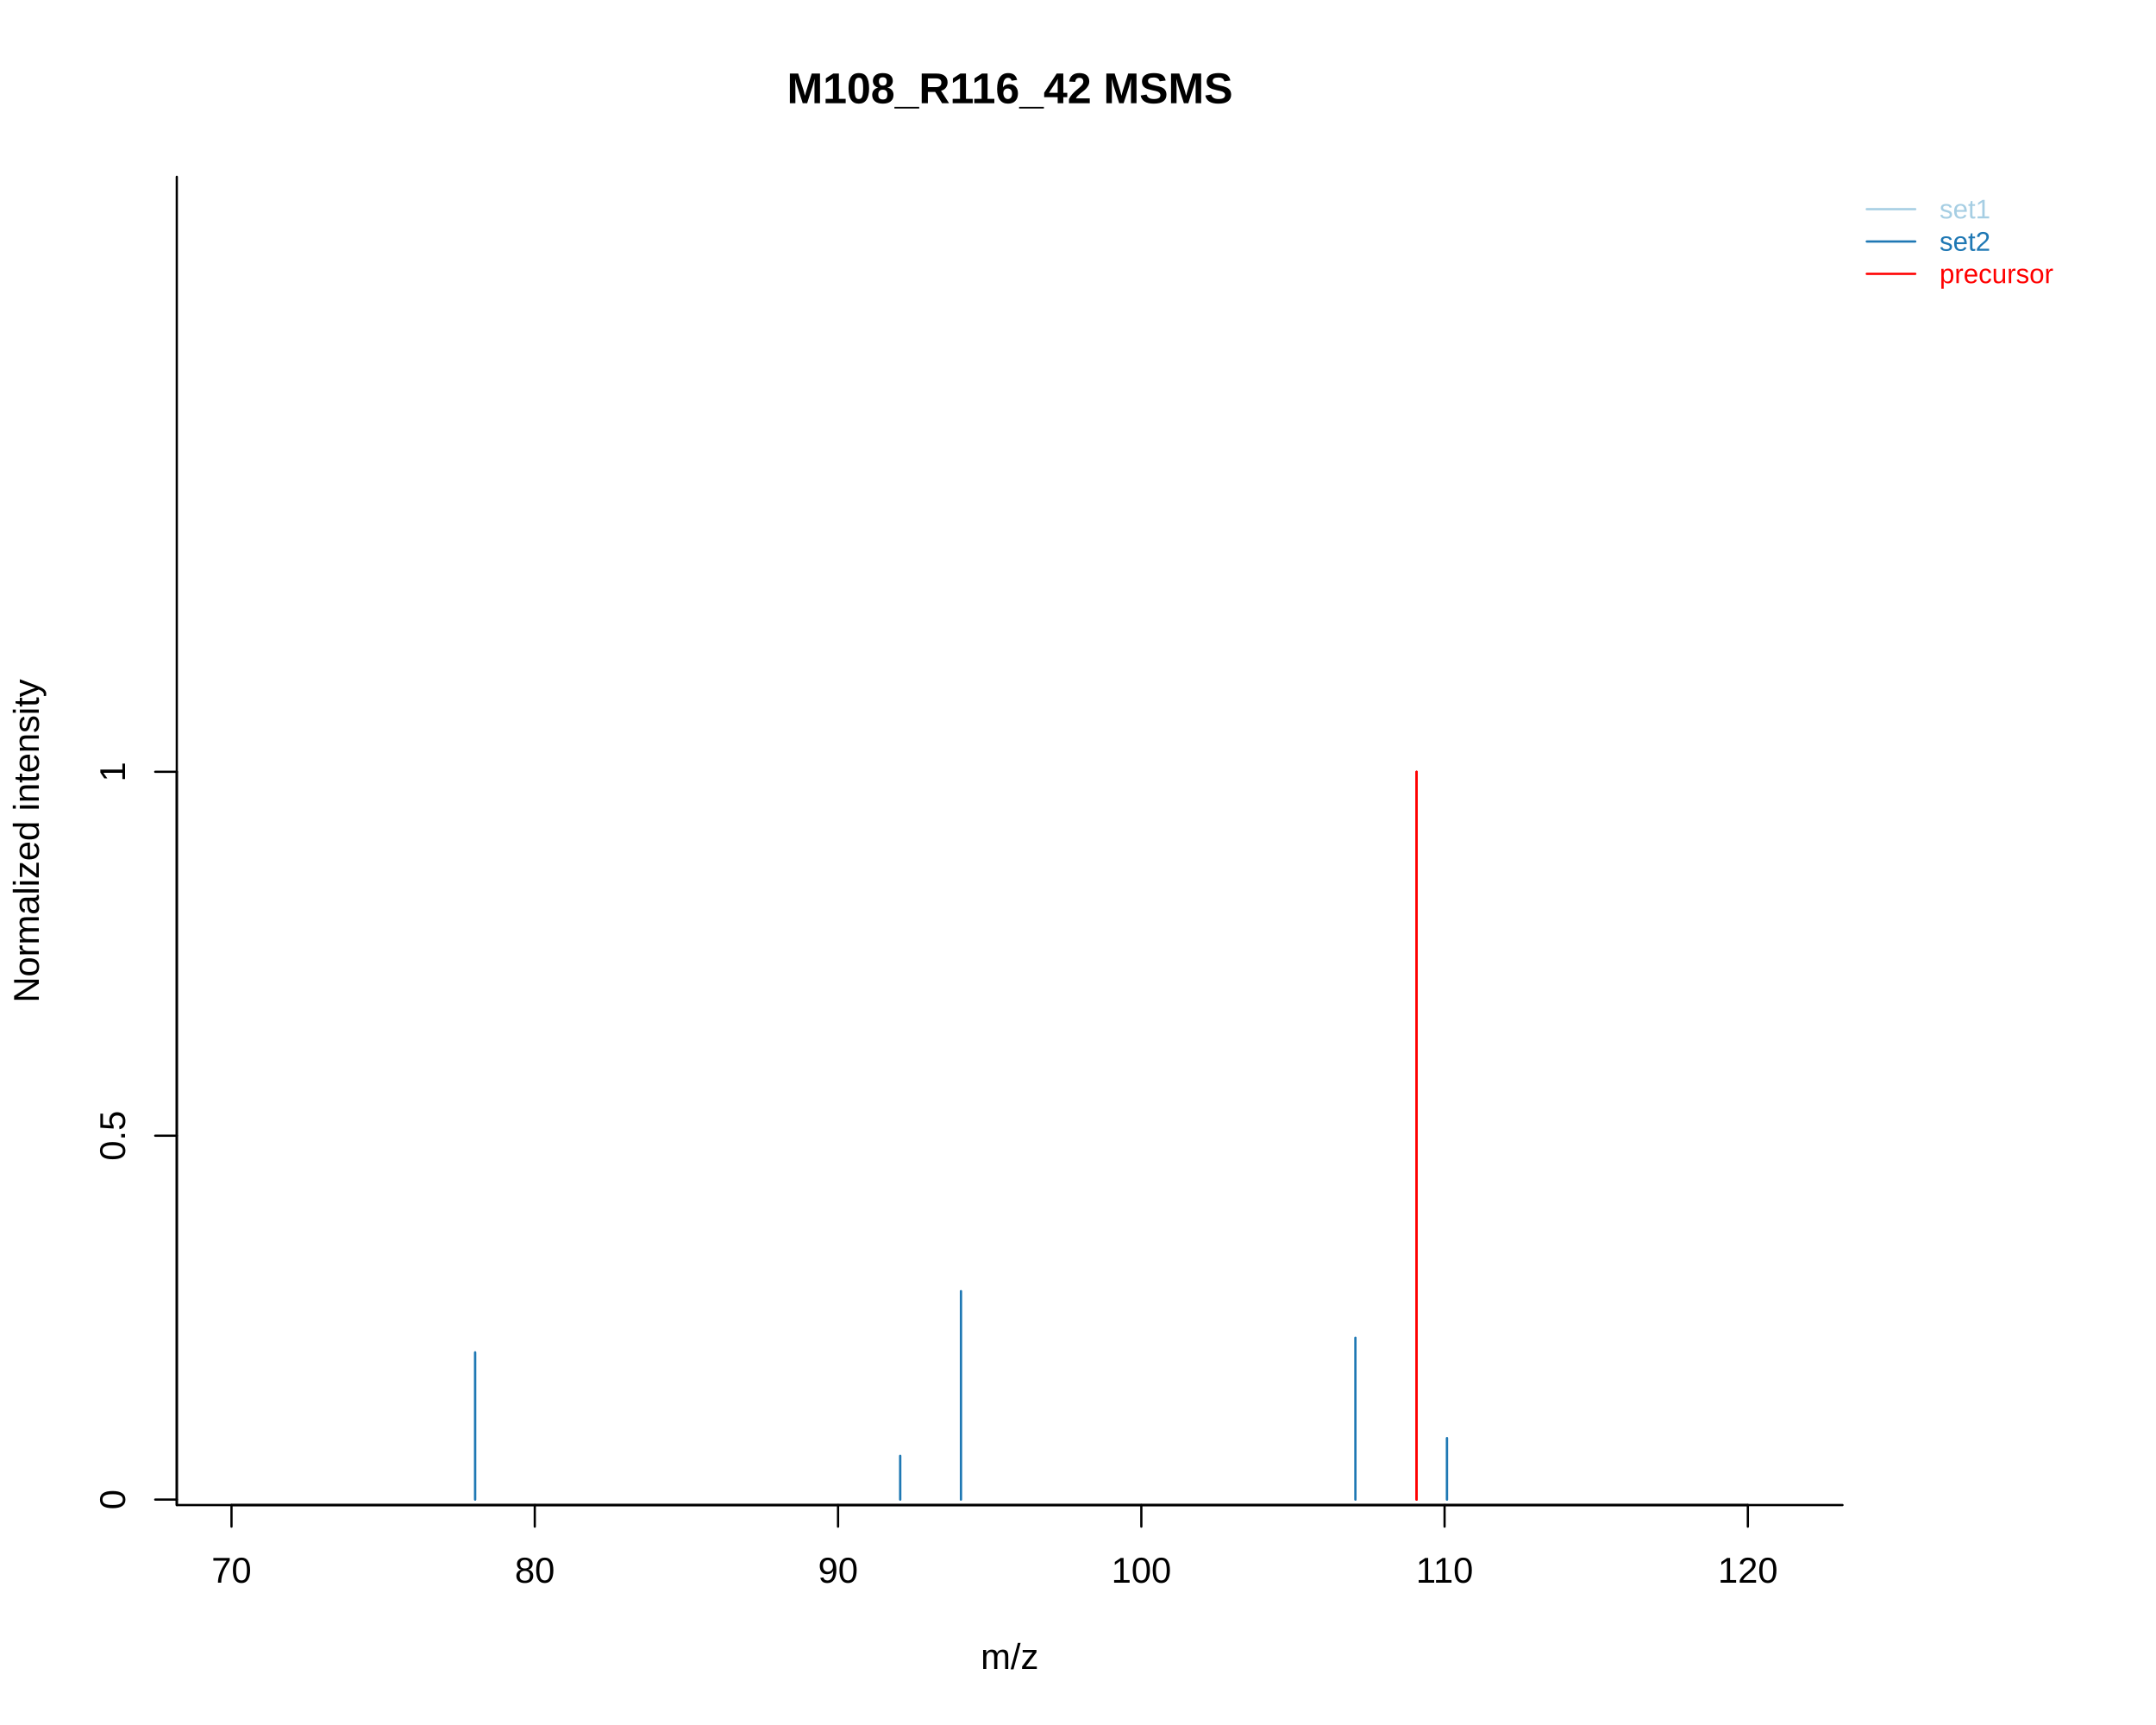
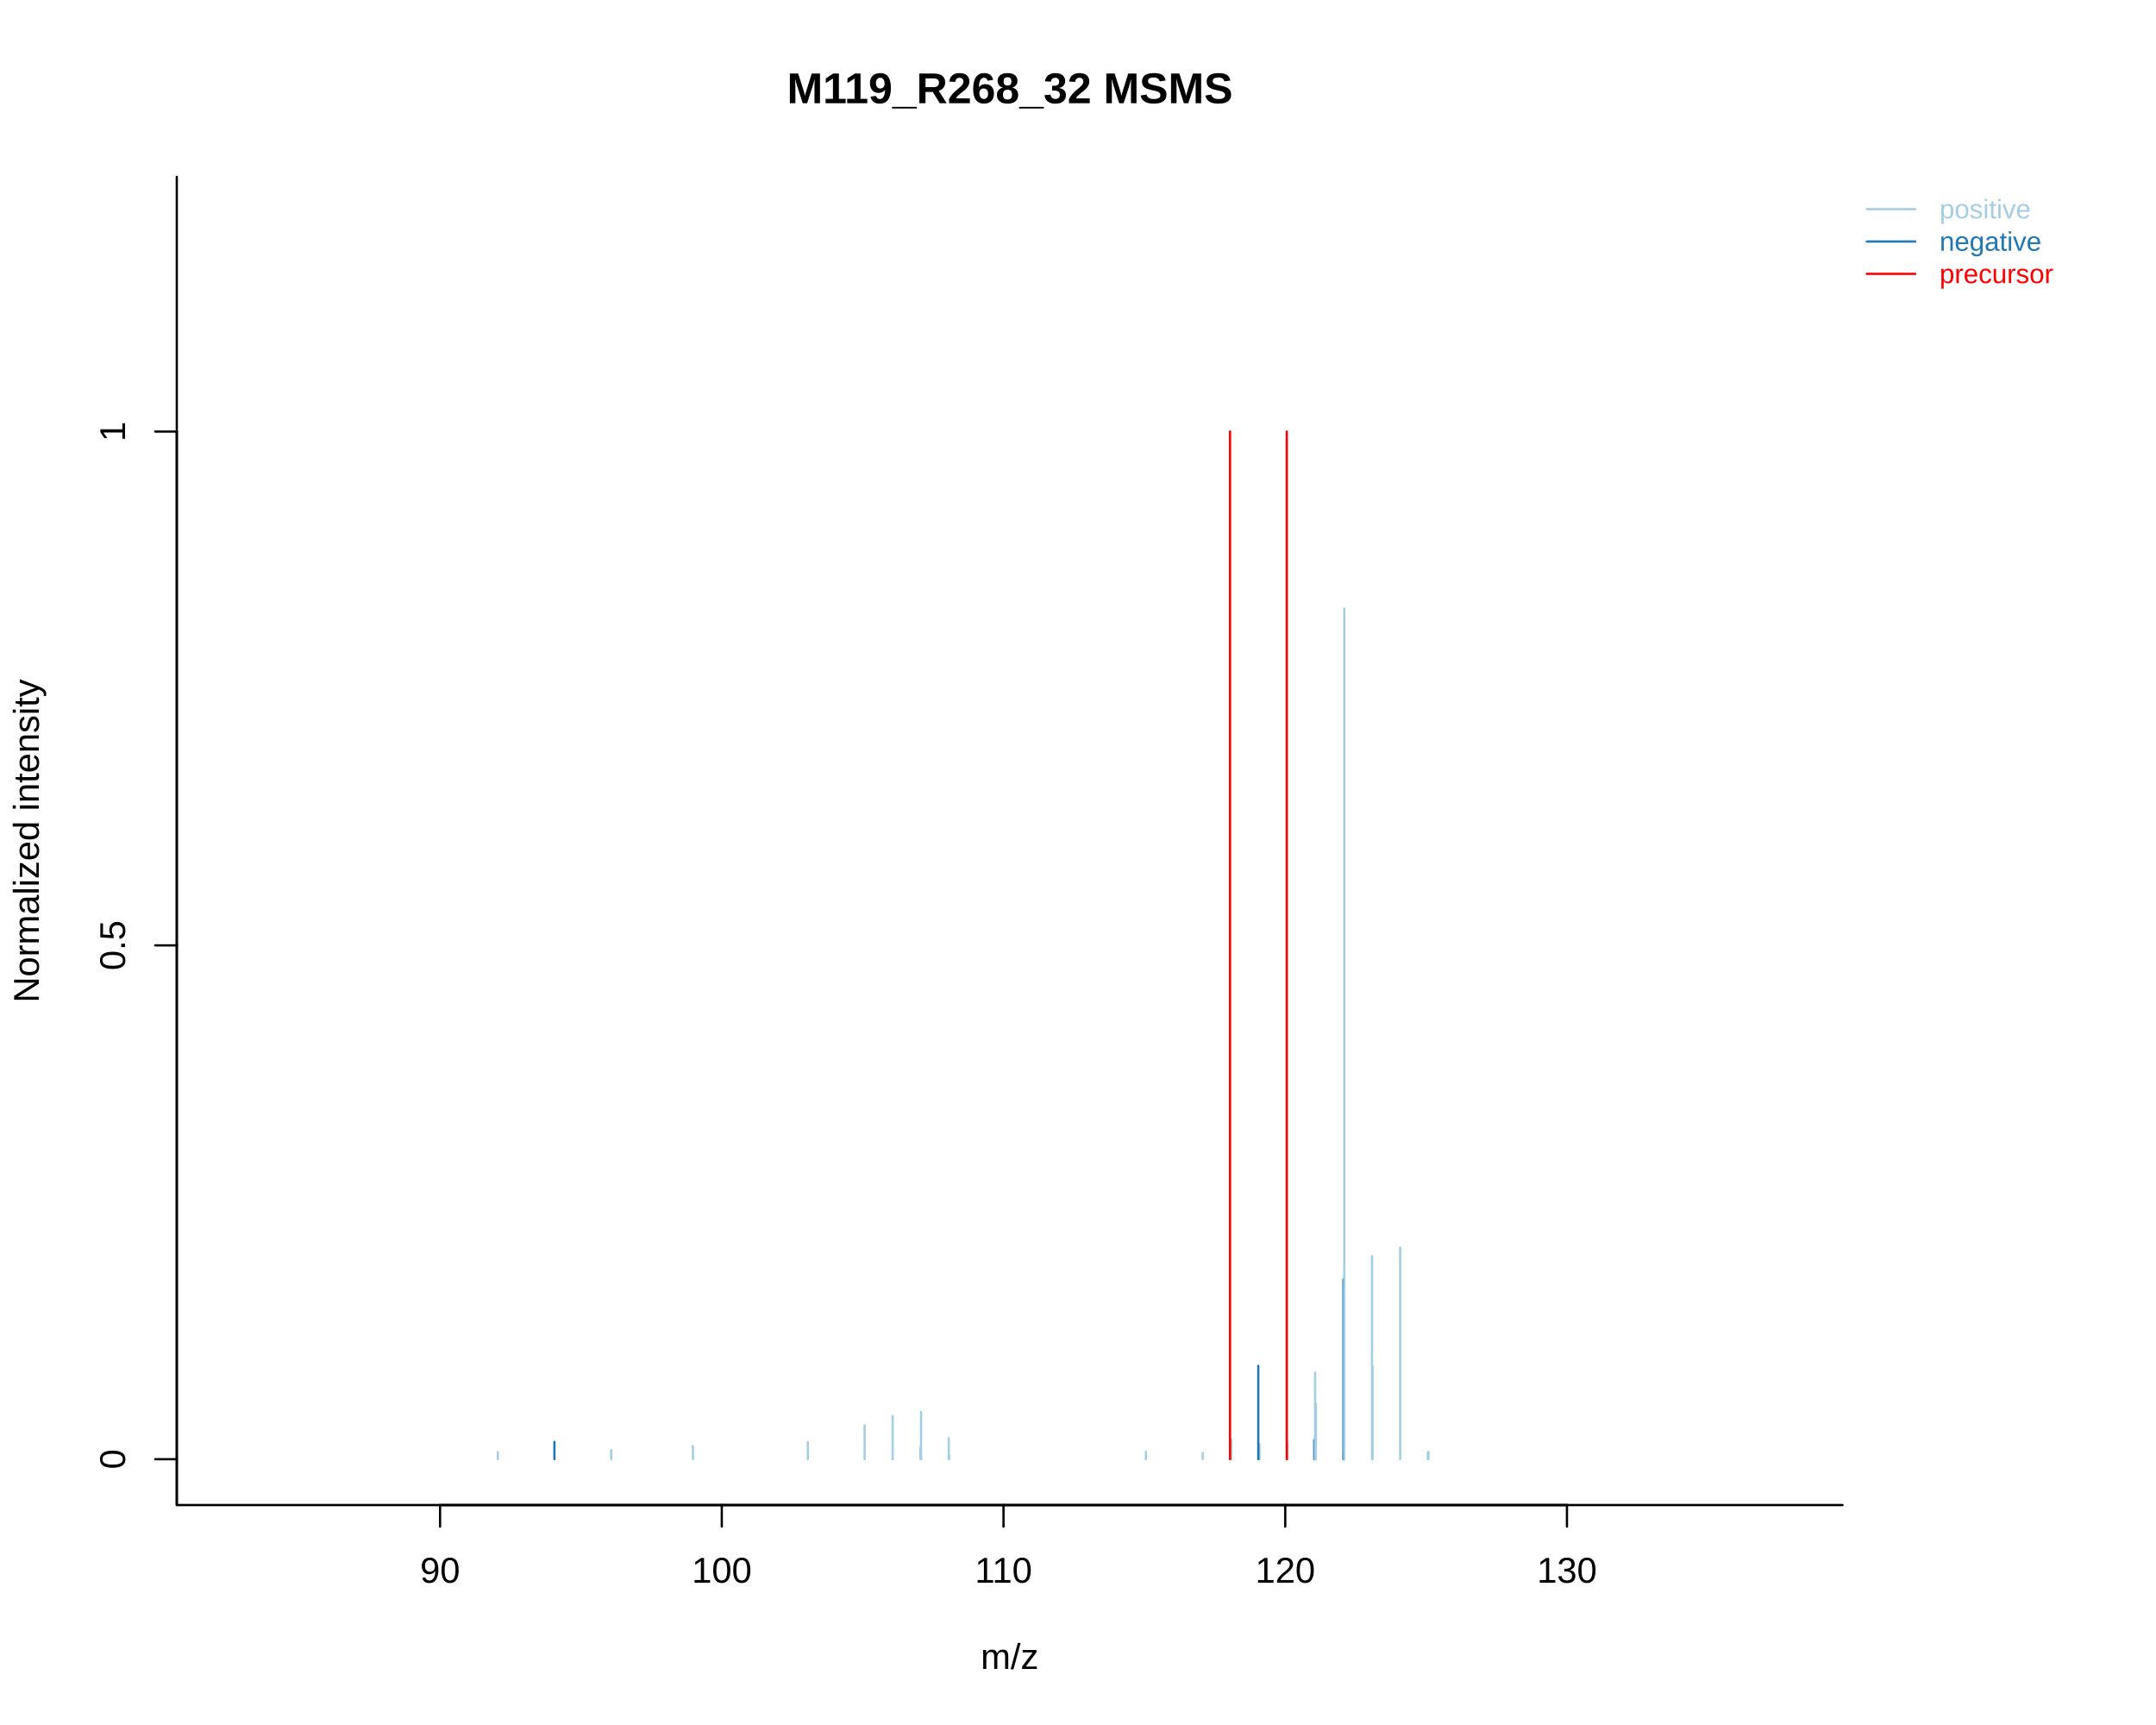
<svg xmlns="http://www.w3.org/2000/svg" viewBox="0 0 720.00 576.00">
  <defs>
    <style type="text/css">
    line, polyline, polygon, path, rect, circle {
      fill: none;
      stroke: #000000;
      stroke-linecap: round;
      stroke-linejoin: round;
      stroke-miterlimit: 10.00;
    }
  </style>
  </defs>
  <rect width="100%" height="100%" style="stroke: none; fill: #FFFFFF;" />
-   <line x1="77.31" y1="502.56" x2="583.70" y2="502.56" style="stroke-width: 0.75;" />
-   <line x1="77.31" y1="502.56" x2="77.31" y2="509.76" style="stroke-width: 0.75;" />
-   <line x1="178.59" y1="502.56" x2="178.59" y2="509.76" style="stroke-width: 0.75;" />
-   <line x1="279.87" y1="502.56" x2="279.87" y2="509.76" style="stroke-width: 0.75;" />
-   <line x1="381.15" y1="502.56" x2="381.15" y2="509.76" style="stroke-width: 0.75;" />
-   <line x1="482.42" y1="502.56" x2="482.42" y2="509.76" style="stroke-width: 0.75;" />
-   <line x1="583.70" y1="502.56" x2="583.70" y2="509.76" style="stroke-width: 0.75;" />
-   <text x="70.64" y="528.48" style="font-size: 12.00px; font-family: Liberation Sans;" textLength="13.34px" lengthAdjust="spacingAndGlyphs">70</text>
-   <text x="171.92" y="528.48" style="font-size: 12.00px; font-family: Liberation Sans;" textLength="13.34px" lengthAdjust="spacingAndGlyphs">80</text>
-   <text x="273.20" y="528.48" style="font-size: 12.00px; font-family: Liberation Sans;" textLength="13.34px" lengthAdjust="spacingAndGlyphs">90</text>
-   <text x="371.14" y="528.48" style="font-size: 12.00px; font-family: Liberation Sans;" textLength="20.02px" lengthAdjust="spacingAndGlyphs">100</text>
-   <text x="472.86" y="528.48" style="font-size: 12.00px; font-family: Liberation Sans;" textLength="19.12px" lengthAdjust="spacingAndGlyphs">110</text>
-   <text x="573.69" y="528.48" style="font-size: 12.00px; font-family: Liberation Sans;" textLength="20.02px" lengthAdjust="spacingAndGlyphs">120</text>
+   <line x1="146.96" y1="502.56" x2="523.29" y2="502.56" style="stroke-width: 0.75;" />
+   <line x1="146.96" y1="502.56" x2="146.96" y2="509.76" style="stroke-width: 0.75;" />
+   <line x1="241.04" y1="502.56" x2="241.04" y2="509.76" style="stroke-width: 0.75;" />
+   <line x1="335.12" y1="502.56" x2="335.12" y2="509.76" style="stroke-width: 0.75;" />
+   <line x1="429.21" y1="502.56" x2="429.21" y2="509.76" style="stroke-width: 0.75;" />
+   <line x1="523.29" y1="502.56" x2="523.29" y2="509.76" style="stroke-width: 0.75;" />
+   <text x="140.29" y="528.48" style="font-size: 12.00px; font-family: Liberation Sans;" textLength="13.34px" lengthAdjust="spacingAndGlyphs">90</text>
+   <text x="231.04" y="528.48" style="font-size: 12.00px; font-family: Liberation Sans;" textLength="20.02px" lengthAdjust="spacingAndGlyphs">100</text>
+   <text x="325.56" y="528.48" style="font-size: 12.00px; font-family: Liberation Sans;" textLength="19.12px" lengthAdjust="spacingAndGlyphs">110</text>
+   <text x="419.20" y="528.48" style="font-size: 12.00px; font-family: Liberation Sans;" textLength="20.02px" lengthAdjust="spacingAndGlyphs">120</text>
+   <text x="513.28" y="528.48" style="font-size: 12.00px; font-family: Liberation Sans;" textLength="20.02px" lengthAdjust="spacingAndGlyphs">130</text>
  <polyline points="59.04,59.04 59.04,502.56 615.31,502.56 " style="stroke-width: 0.75;" />
  <defs>
    <clipPath id="cpMC4wMHw2NDUuNTV8NTc2LjAwfDAuMDA=">
      <rect x="0.00" y="0.00" width="645.55" height="576.00" />
    </clipPath>
  </defs>
  <g clip-path="url(#cpMC4wMHw2NDUuNTV8NTc2LjAwfDAuMDA=)">
-     <text x="262.81" y="34.47" style="font-size: 14.40px; font-weight: bold; font-family: Liberation Sans;" textLength="148.73px" lengthAdjust="spacingAndGlyphs">M108_R116_42 MSMS</text>
+     <text x="262.81" y="34.47" style="font-size: 14.40px; font-weight: bold; font-family: Liberation Sans;" textLength="148.73px" lengthAdjust="spacingAndGlyphs">M119_R268_32 MSMS</text>
  </g>
  <g clip-path="url(#cpMC4wMHw2NDUuNTV8NTc2LjAwfDAuMDA=)">
    <text x="327.51" y="557.28" style="font-size: 12.00px; font-family: Liberation Sans;" textLength="19.33px" lengthAdjust="spacingAndGlyphs">m/z</text>
  </g>
  <g clip-path="url(#cpMC4wMHw2NDUuNTV8NTc2LjAwfDAuMDA=)">
    <text transform="translate(12.96,334.82) rotate(-90)" style="font-size: 12.00px; font-family: Liberation Sans;" textLength="108.05px" lengthAdjust="spacingAndGlyphs">Normalized intensity</text>
  </g>
  <defs>
    <clipPath id="cpNTkuMDR8NjE1LjMxfDUwMi41Nnw1OS4wNA==">
      <rect x="59.04" y="59.04" width="556.27" height="443.52" />
    </clipPath>
  </defs>
-   <line x1="158.67" y1="500.73" x2="158.67" y2="451.57" style="stroke-width: 0.75; stroke: #A6CEE3;" clip-path="url(#cpNTkuMDR8NjE1LjMxfDUwMi41Nnw1OS4wNA==)" />
-   <line x1="158.67" y1="500.73" x2="158.67" y2="451.57" style="stroke-width: 0.75; stroke: #1F78B4;" clip-path="url(#cpNTkuMDR8NjE1LjMxfDUwMi41Nnw1OS4wNA==)" />
-   <line x1="300.63" y1="500.73" x2="300.63" y2="486.13" style="stroke-width: 0.75; stroke: #A6CEE3;" clip-path="url(#cpNTkuMDR8NjE1LjMxfDUwMi41Nnw1OS4wNA==)" />
-   <line x1="300.63" y1="500.73" x2="300.63" y2="486.13" style="stroke-width: 0.75; stroke: #1F78B4;" clip-path="url(#cpNTkuMDR8NjE1LjMxfDUwMi41Nnw1OS4wNA==)" />
-   <line x1="320.91" y1="500.73" x2="320.91" y2="431.14" style="stroke-width: 0.75; stroke: #A6CEE3;" clip-path="url(#cpNTkuMDR8NjE1LjMxfDUwMi41Nnw1OS4wNA==)" />
-   <line x1="320.91" y1="500.73" x2="320.91" y2="431.14" style="stroke-width: 0.75; stroke: #1F78B4;" clip-path="url(#cpNTkuMDR8NjE1LjMxfDUwMi41Nnw1OS4wNA==)" />
-   <line x1="452.65" y1="500.73" x2="452.65" y2="446.69" style="stroke-width: 0.75; stroke: #A6CEE3;" clip-path="url(#cpNTkuMDR8NjE1LjMxfDUwMi41Nnw1OS4wNA==)" />
-   <line x1="452.65" y1="500.73" x2="452.65" y2="446.69" style="stroke-width: 0.75; stroke: #1F78B4;" clip-path="url(#cpNTkuMDR8NjE1LjMxfDUwMi41Nnw1OS4wNA==)" />
-   <line x1="473.07" y1="500.73" x2="473.07" y2="257.72" style="stroke-width: 0.75; stroke: #FF0000;" clip-path="url(#cpNTkuMDR8NjE1LjMxfDUwMi41Nnw1OS4wNA==)" />
-   <line x1="473.07" y1="500.73" x2="473.07" y2="257.72" style="stroke-width: 0.75; stroke: #FF0000;" clip-path="url(#cpNTkuMDR8NjE1LjMxfDUwMi41Nnw1OS4wNA==)" />
-   <line x1="483.22" y1="500.73" x2="483.22" y2="480.20" style="stroke-width: 0.75; stroke: #A6CEE3;" clip-path="url(#cpNTkuMDR8NjE1LjMxfDUwMi41Nnw1OS4wNA==)" />
-   <line x1="483.22" y1="500.73" x2="483.22" y2="480.20" style="stroke-width: 0.75; stroke: #1F78B4;" clip-path="url(#cpNTkuMDR8NjE1LjMxfDUwMi41Nnw1OS4wNA==)" />
+   <line x1="317.02" y1="487.25" x2="317.02" y2="486.13" style="stroke-width: 0.75; stroke: #A6CEE3;" clip-path="url(#cpNTkuMDR8NjE1LjMxfDUwMi41Nnw1OS4wNA==)" />
+   <line x1="448.60" y1="487.25" x2="448.60" y2="486.08" style="stroke-width: 0.75; stroke: #A6CEE3;" clip-path="url(#cpNTkuMDR8NjE1LjMxfDUwMi41Nnw1OS4wNA==)" />
+   <line x1="476.81" y1="487.25" x2="476.81" y2="485.26" style="stroke-width: 0.75; stroke: #A6CEE3;" clip-path="url(#cpNTkuMDR8NjE1LjMxfDUwMi41Nnw1OS4wNA==)" />
+   <line x1="401.64" y1="487.25" x2="401.64" y2="485.10" style="stroke-width: 0.75; stroke: #A6CEE3;" clip-path="url(#cpNTkuMDR8NjE1LjMxfDUwMi41Nnw1OS4wNA==)" />
+   <line x1="166.24" y1="487.25" x2="166.24" y2="484.88" style="stroke-width: 0.75; stroke: #A6CEE3;" clip-path="url(#cpNTkuMDR8NjE1LjMxfDUwMi41Nnw1OS4wNA==)" />
+   <line x1="477.03" y1="487.25" x2="477.03" y2="484.80" style="stroke-width: 0.75; stroke: #A6CEE3;" clip-path="url(#cpNTkuMDR8NjE1LjMxfDUwMi41Nnw1OS4wNA==)" />
+   <line x1="382.67" y1="487.25" x2="382.67" y2="484.67" style="stroke-width: 0.75; stroke: #A6CEE3;" clip-path="url(#cpNTkuMDR8NjE1LjMxfDUwMi41Nnw1OS4wNA==)" />
+   <line x1="204.11" y1="487.25" x2="204.11" y2="484.15" style="stroke-width: 0.75; stroke: #A6CEE3;" clip-path="url(#cpNTkuMDR8NjE1LjMxfDUwMi41Nnw1OS4wNA==)" />
+   <line x1="307.36" y1="487.25" x2="307.36" y2="483.38" style="stroke-width: 0.75; stroke: #A6CEE3;" clip-path="url(#cpNTkuMDR8NjE1LjMxfDUwMi41Nnw1OS4wNA==)" />
+   <line x1="231.40" y1="487.25" x2="231.40" y2="482.81" style="stroke-width: 0.75; stroke: #A6CEE3;" clip-path="url(#cpNTkuMDR8NjE1LjMxfDUwMi41Nnw1OS4wNA==)" />
+   <line x1="420.60" y1="487.25" x2="420.60" y2="482.21" style="stroke-width: 0.75; stroke: #A6CEE3;" clip-path="url(#cpNTkuMDR8NjE1LjMxfDUwMi41Nnw1OS4wNA==)" />
+   <line x1="429.96" y1="487.25" x2="429.96" y2="481.92" style="stroke-width: 0.75; stroke: #A6CEE3;" clip-path="url(#cpNTkuMDR8NjE1LjMxfDUwMi41Nnw1OS4wNA==)" />
+   <line x1="269.78" y1="487.25" x2="269.78" y2="481.51" style="stroke-width: 0.75; stroke: #A6CEE3;" clip-path="url(#cpNTkuMDR8NjE1LjMxfDUwMi41Nnw1OS4wNA==)" />
+   <line x1="185.15" y1="487.25" x2="185.15" y2="481.46" style="stroke-width: 0.75; stroke: #1F78B4;" clip-path="url(#cpNTkuMDR8NjE1LjMxfDUwMi41Nnw1OS4wNA==)" />
+   <line x1="439.22" y1="487.25" x2="439.22" y2="481.44" style="stroke-width: 0.75; stroke: #1F78B4;" clip-path="url(#cpNTkuMDR8NjE1LjMxfDUwMi41Nnw1OS4wNA==)" />
+   <line x1="438.89" y1="487.25" x2="438.89" y2="480.85" style="stroke-width: 0.75; stroke: #1F78B4;" clip-path="url(#cpNTkuMDR8NjE1LjMxfDUwMi41Nnw1OS4wNA==)" />
+   <line x1="411.20" y1="487.25" x2="411.20" y2="480.60" style="stroke-width: 0.75; stroke: #A6CEE3;" clip-path="url(#cpNTkuMDR8NjE1LjMxfDUwMi41Nnw1OS4wNA==)" />
+   <line x1="316.84" y1="487.25" x2="316.84" y2="480.19" style="stroke-width: 0.75; stroke: #A6CEE3;" clip-path="url(#cpNTkuMDR8NjE1LjMxfDUwMi41Nnw1OS4wNA==)" />
+   <line x1="288.74" y1="487.25" x2="288.74" y2="475.98" style="stroke-width: 0.75; stroke: #A6CEE3;" clip-path="url(#cpNTkuMDR8NjE1LjMxfDUwMi41Nnw1OS4wNA==)" />
+   <line x1="298.11" y1="487.25" x2="298.11" y2="472.79" style="stroke-width: 0.75; stroke: #A6CEE3;" clip-path="url(#cpNTkuMDR8NjE1LjMxfDUwMi41Nnw1OS4wNA==)" />
+   <line x1="307.58" y1="487.25" x2="307.58" y2="471.45" style="stroke-width: 0.75; stroke: #A6CEE3;" clip-path="url(#cpNTkuMDR8NjE1LjMxfDUwMi41Nnw1OS4wNA==)" />
+   <line x1="439.44" y1="487.25" x2="439.44" y2="468.74" style="stroke-width: 0.75; stroke: #A6CEE3;" clip-path="url(#cpNTkuMDR8NjE1LjMxfDUwMi41Nnw1OS4wNA==)" />
+   <line x1="439.17" y1="487.25" x2="439.17" y2="458.29" style="stroke-width: 0.75; stroke: #A6CEE3;" clip-path="url(#cpNTkuMDR8NjE1LjMxfDUwMi41Nnw1OS4wNA==)" />
+   <line x1="458.37" y1="487.25" x2="458.37" y2="456.22" style="stroke-width: 0.75; stroke: #A6CEE3;" clip-path="url(#cpNTkuMDR8NjE1LjMxfDUwMi41Nnw1OS4wNA==)" />
+   <line x1="420.21" y1="487.25" x2="420.21" y2="456.06" style="stroke-width: 0.75; stroke: #1F78B4;" clip-path="url(#cpNTkuMDR8NjE1LjMxfDUwMi41Nnw1OS4wNA==)" />
+   <line x1="448.64" y1="487.25" x2="448.64" y2="427.21" style="stroke-width: 0.75; stroke: #1F78B4;" clip-path="url(#cpNTkuMDR8NjE1LjMxfDUwMi41Nnw1OS4wNA==)" />
+   <line x1="458.19" y1="487.25" x2="458.19" y2="419.43" style="stroke-width: 0.75; stroke: #A6CEE3;" clip-path="url(#cpNTkuMDR8NjE1LjMxfDUwMi41Nnw1OS4wNA==)" />
+   <line x1="467.60" y1="487.25" x2="467.60" y2="416.59" style="stroke-width: 0.75; stroke: #A6CEE3;" clip-path="url(#cpNTkuMDR8NjE1LjMxfDUwMi41Nnw1OS4wNA==)" />
+   <line x1="448.93" y1="487.25" x2="448.93" y2="203.17" style="stroke-width: 0.75; stroke: #A6CEE3;" clip-path="url(#cpNTkuMDR8NjE1LjMxfDUwMi41Nnw1OS4wNA==)" />
+   <line x1="429.73" y1="487.25" x2="429.73" y2="144.10" style="stroke-width: 0.75; stroke: #FF0000;" clip-path="url(#cpNTkuMDR8NjE1LjMxfDUwMi41Nnw1OS4wNA==)" />
+   <line x1="410.77" y1="487.25" x2="410.77" y2="144.10" style="stroke-width: 0.75; stroke: #FF0000;" clip-path="url(#cpNTkuMDR8NjE1LjMxfDUwMi41Nnw1OS4wNA==)" />
  <defs>
    <clipPath id="cpMC4wMHw3MjAuMDB8NTc2LjAwfDAuMDA=">
      <rect x="0.00" y="0.00" width="720.00" height="576.00" />
    </clipPath>
  </defs>
+   <line x1="59.04" y1="502.56" x2="59.04" y2="144.10" style="stroke-width: 0.75;" clip-path="url(#cpMC4wMHw3MjAuMDB8NTc2LjAwfDAuMDA=)" />
+   <line x1="59.04" y1="487.25" x2="51.84" y2="487.25" style="stroke-width: 0.75;" clip-path="url(#cpMC4wMHw3MjAuMDB8NTc2LjAwfDAuMDA=)" />
+   <line x1="59.04" y1="315.67" x2="51.84" y2="315.67" style="stroke-width: 0.75;" clip-path="url(#cpMC4wMHw3MjAuMDB8NTc2LjAwfDAuMDA=)" />
+   <line x1="59.04" y1="144.10" x2="51.84" y2="144.10" style="stroke-width: 0.75;" clip-path="url(#cpMC4wMHw3MjAuMDB8NTc2LjAwfDAuMDA=)" />
+   <g clip-path="url(#cpMC4wMHw3MjAuMDB8NTc2LjAwfDAuMDA=)">
+     <text transform="translate(41.76,490.58) rotate(-90)" style="font-size: 12.00px; font-family: Liberation Sans;" textLength="6.67px" lengthAdjust="spacingAndGlyphs">0</text>
+   </g>
+   <g clip-path="url(#cpMC4wMHw3MjAuMDB8NTc2LjAwfDAuMDA=)">
+     <text transform="translate(41.76,324.01) rotate(-90)" style="font-size: 12.00px; font-family: Liberation Sans;" textLength="16.67px" lengthAdjust="spacingAndGlyphs">0.5</text>
+   </g>
+   <g clip-path="url(#cpMC4wMHw3MjAuMDB8NTc2LjAwfDAuMDA=)">
+     <text transform="translate(41.76,147.43) rotate(-90)" style="font-size: 12.00px; font-family: Liberation Sans;" textLength="6.67px" lengthAdjust="spacingAndGlyphs">1</text>
+   </g>
  <line x1="623.41" y1="69.84" x2="639.61" y2="69.84" style="stroke-width: 0.75; stroke: #A6CEE3;" clip-path="url(#cpMC4wMHw3MjAuMDB8NTc2LjAwfDAuMDA=)" />
  <line x1="623.41" y1="80.64" x2="639.61" y2="80.64" style="stroke-width: 0.75; stroke: #1F78B4;" clip-path="url(#cpMC4wMHw3MjAuMDB8NTc2LjAwfDAuMDA=)" />
  <line x1="623.41" y1="91.44" x2="639.61" y2="91.44" style="stroke-width: 0.75; stroke: #FF0000;" clip-path="url(#cpMC4wMHw3MjAuMDB8NTc2LjAwfDAuMDA=)" />
  <g clip-path="url(#cpMC4wMHw3MjAuMDB8NTc2LjAwfDAuMDA=)">
-     <text x="647.71" y="72.93" style="font-size: 9.00px; fill: #A6CEE3; font-family: Liberation Sans;" textLength="17.00px" lengthAdjust="spacingAndGlyphs">set1</text>
+     <text x="647.71" y="72.93" style="font-size: 9.00px; fill: #A6CEE3; font-family: Liberation Sans;" textLength="30.50px" lengthAdjust="spacingAndGlyphs">positive</text>
  </g>
  <g clip-path="url(#cpMC4wMHw3MjAuMDB8NTc2LjAwfDAuMDA=)">
-     <text x="647.71" y="83.73" style="font-size: 9.00px; fill: #1F78B4; font-family: Liberation Sans;" textLength="17.00px" lengthAdjust="spacingAndGlyphs">set2</text>
+     <text x="647.71" y="83.73" style="font-size: 9.00px; fill: #1F78B4; font-family: Liberation Sans;" textLength="34.00px" lengthAdjust="spacingAndGlyphs">negative</text>
  </g>
  <g clip-path="url(#cpMC4wMHw3MjAuMDB8NTc2LjAwfDAuMDA=)">
    <text x="647.71" y="94.53" style="font-size: 9.00px; fill: #FF0000; font-family: Liberation Sans;" textLength="38.00px" lengthAdjust="spacingAndGlyphs">precursor</text>
  </g>
-   <line x1="59.04" y1="502.56" x2="59.04" y2="257.72" style="stroke-width: 0.75;" clip-path="url(#cpMC4wMHw3MjAuMDB8NTc2LjAwfDAuMDA=)" />
-   <line x1="59.04" y1="500.73" x2="51.84" y2="500.73" style="stroke-width: 0.75;" clip-path="url(#cpMC4wMHw3MjAuMDB8NTc2LjAwfDAuMDA=)" />
-   <line x1="59.04" y1="379.23" x2="51.84" y2="379.23" style="stroke-width: 0.75;" clip-path="url(#cpMC4wMHw3MjAuMDB8NTc2LjAwfDAuMDA=)" />
-   <line x1="59.04" y1="257.72" x2="51.84" y2="257.72" style="stroke-width: 0.75;" clip-path="url(#cpMC4wMHw3MjAuMDB8NTc2LjAwfDAuMDA=)" />
-   <g clip-path="url(#cpMC4wMHw3MjAuMDB8NTc2LjAwfDAuMDA=)">
-     <text transform="translate(41.76,504.07) rotate(-90)" style="font-size: 12.00px; font-family: Liberation Sans;" textLength="6.67px" lengthAdjust="spacingAndGlyphs">0</text>
-   </g>
-   <g clip-path="url(#cpMC4wMHw3MjAuMDB8NTc2LjAwfDAuMDA=)">
-     <text transform="translate(41.76,387.56) rotate(-90)" style="font-size: 12.00px; font-family: Liberation Sans;" textLength="16.67px" lengthAdjust="spacingAndGlyphs">0.5</text>
-   </g>
-   <g clip-path="url(#cpMC4wMHw3MjAuMDB8NTc2LjAwfDAuMDA=)">
-     <text transform="translate(41.76,261.06) rotate(-90)" style="font-size: 12.00px; font-family: Liberation Sans;" textLength="6.67px" lengthAdjust="spacingAndGlyphs">1</text>
-   </g>
</svg>
